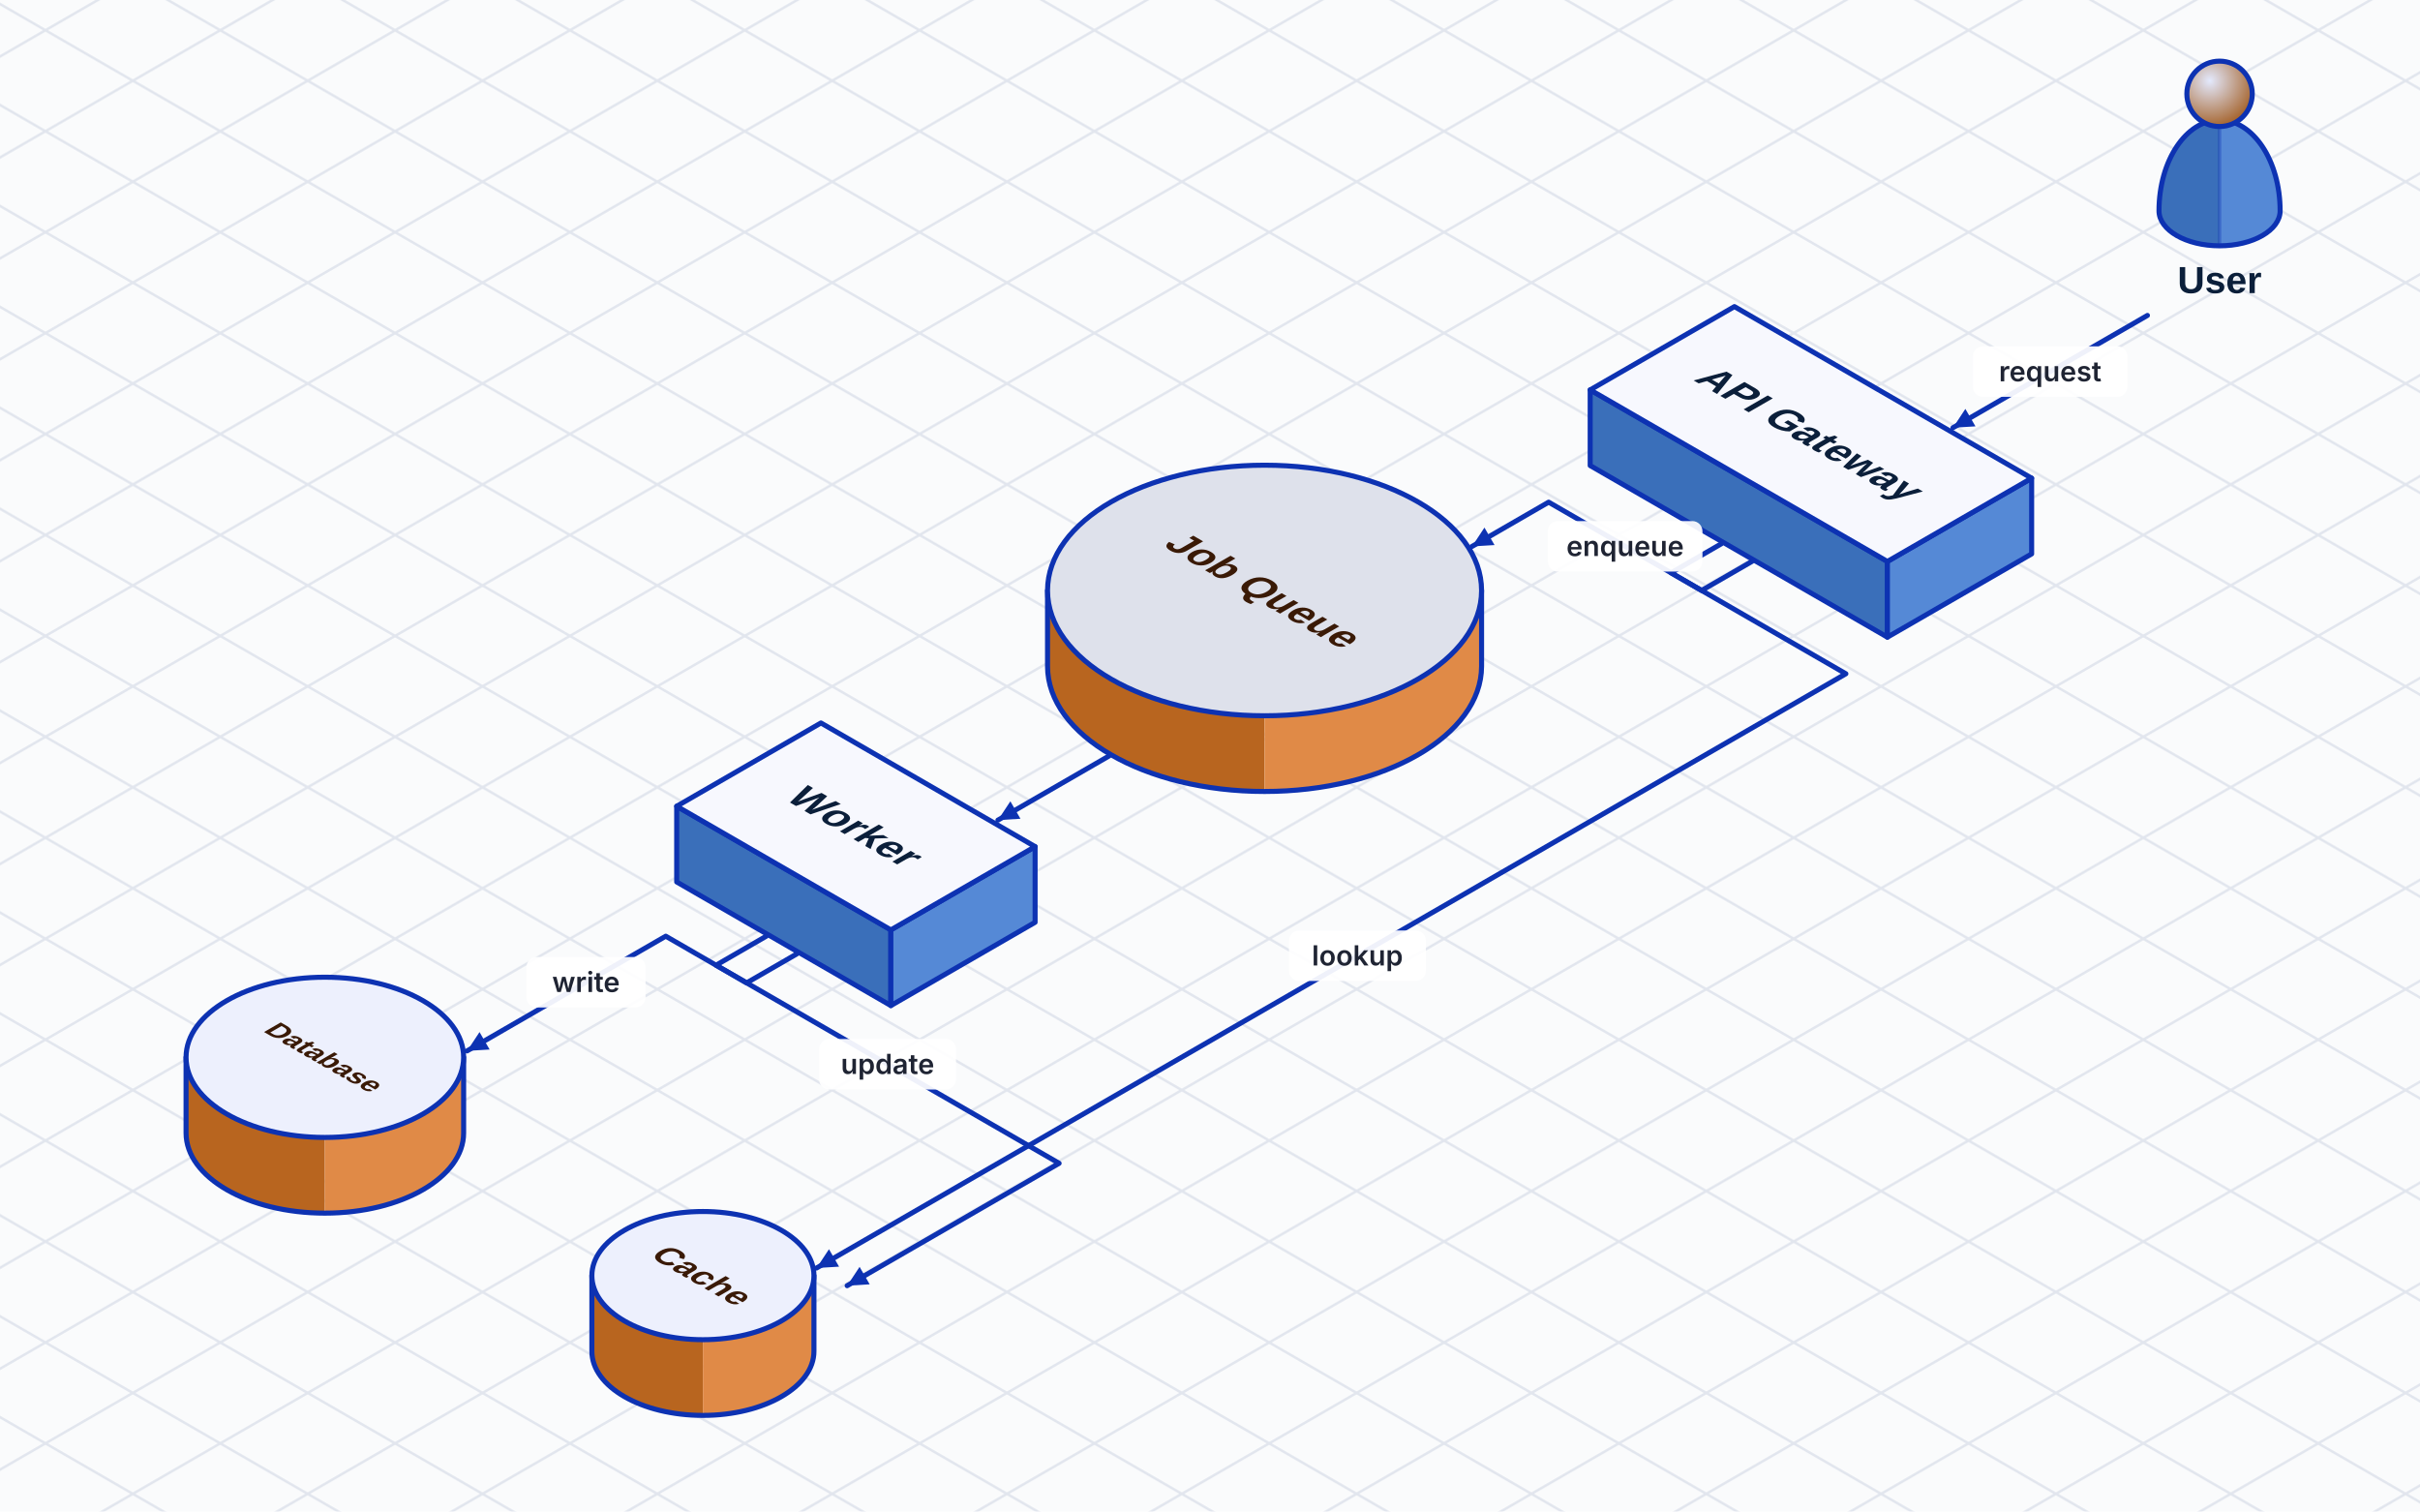
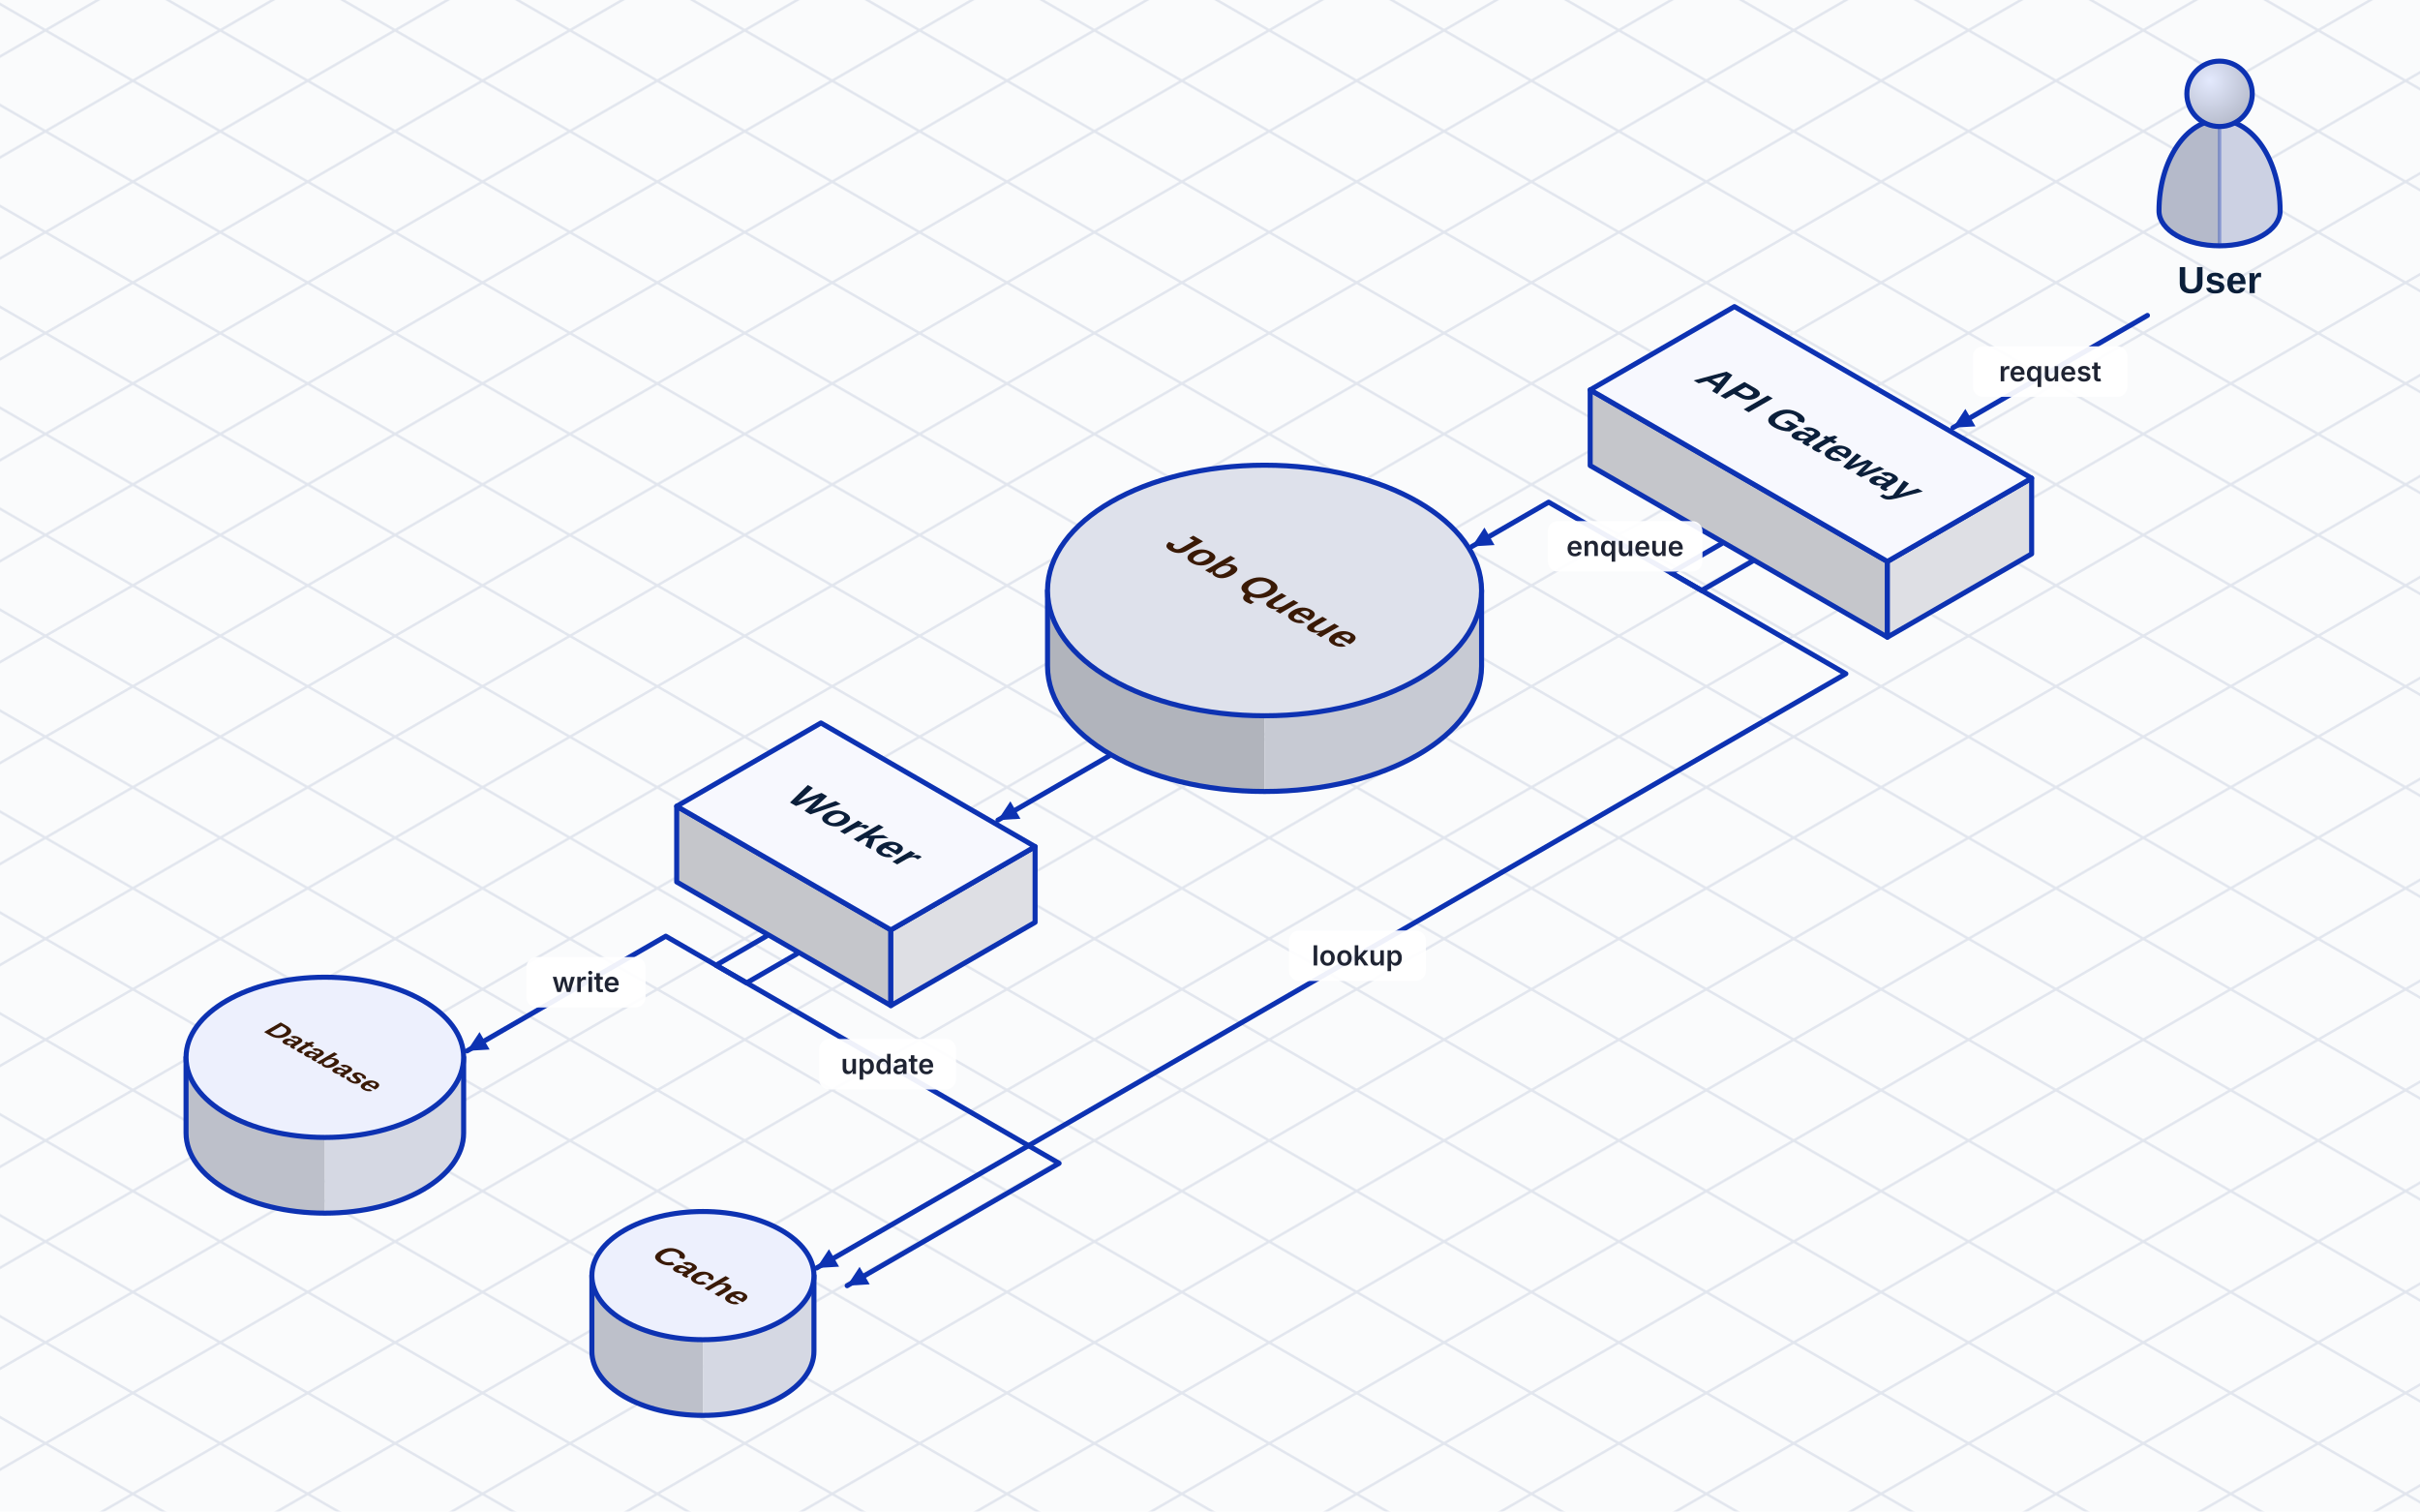
<svg xmlns="http://www.w3.org/2000/svg" viewBox="-18 -32 959 599" width="959" height="599" data-scene-tx="761.0000" data-scene-ty="-15.0000">
  <defs>
    <pattern id="bg-grid" patternUnits="userSpaceOnUse" width="69.28" height="40.00">
      <rect width="69.28" height="40.00" fill="#FAFBFC" />
      <path d="M 34.64,0 L 69.28,20.00 L 34.64,40.00 L 0,20.00 Z" fill="none" stroke="#E2E6EE" stroke-width="1" />
    </pattern>
  </defs>
  <rect data-layer="canvas-bg" x="-18.00" y="-32.00" width="959.00" height="599.00" fill="url(#bg-grid)" />
  <g data-layer="connectors">
    <path data-connector="0" data-from="user" data-to="api" data-route="832.99,93.00,149.000,66.000 728.20,153.50,149.000,187.000" d="M 832.99,93.00 L 755.92,137.50" fill="none" stroke="#0D32B2" stroke-width="2.00" stroke-linecap="round" stroke-linejoin="round" />
    <path data-connector="1" data-from="api" data-to="queue" data-route="677.11,190.00,156.000,253.000 656.32,202.00,156.000,277.000 595.70,167.00,86.000,277.000 532.48,203.50,86.000,350.000 511.70,215.50,86.000,374.000" d="M 676.24,190.50 L 656.32,202.00 L 595.70,167.00 L 565.33,184.54" fill="none" stroke="#0D32B2" stroke-width="2.00" stroke-linecap="round" stroke-linejoin="round" />
    <path data-connector="2" data-from="api" data-to="cache" data-route="664.98,183.00,142.000,253.000 644.20,195.00,142.000,277.000 713.48,235.00,222.000,277.000 326.37,458.50,222.000,724.000 305.58,470.50,222.000,748.000" d="M 664.12,183.50 L 644.20,195.00 L 713.48,235.00 L 326.37,458.50 L 305.58,470.50" fill="none" stroke="#0D32B2" stroke-width="2.00" stroke-linecap="round" stroke-linejoin="round" />
    <path data-connector="3" data-from="queue" data-to="worker" data-route="454.54,248.50,86.000,440.000 349.75,309.00,86.000,561.000" d="M 421.44,267.61 L 377.46,293.00" fill="none" stroke="#0D32B2" stroke-width="2.00" stroke-linecap="round" stroke-linejoin="round" />
    <path data-connector="4" data-from="worker" data-to="db" data-route="298.65,345.50,93.000,627.000 277.87,357.50,93.000,651.000 245.83,339.00,56.000,651.000 182.61,375.50,56.000,724.000 161.82,387.50,56.000,748.000" d="M 297.79,346.00 L 277.87,357.50 L 245.83,339.00 L 182.61,375.50 L 167.11,384.45" fill="none" stroke="#0D32B2" stroke-width="2.00" stroke-linecap="round" stroke-linejoin="round" />
    <path data-connector="5" data-from="worker" data-to="cache" data-route="286.53,338.50,79.000,627.000 265.75,350.50,79.000,651.000 401.71,429.00,236.000,651.000 338.49,465.50,236.000,724.000 317.71,477.50,236.000,748.000" d="M 285.66,339.00 L 265.75,350.50 L 401.71,429.00 L 338.49,465.50 L 317.71,477.50" fill="none" stroke="#0D32B2" stroke-width="2.00" stroke-linecap="round" stroke-linejoin="round" />
  </g>
  <g data-part="0" data-part-id="api" transform="translate(588.16 65.50)">
    <g data-face="wrap">
-       <polygon data-face="left" points="24.00,87.00 24.00,57.00 141.78,125.00 141.78,155.00" fill="#3A6FBA" stroke="#0D32B2" stroke-width="2.00" stroke-linejoin="round" stroke-linecap="round" />
-       <polygon data-face="right" points="198.94,122.00 198.94,92.00 141.78,125.00 141.78,155.00" fill="#5589D6" stroke="#0D32B2" stroke-width="2.00" stroke-linejoin="round" stroke-linecap="round" />
+       <polygon data-face="left" points="24.00,87.00 24.00,57.00 141.78,125.00 141.78,155.00" fill="#C5C6CB" stroke="#0D32B2" stroke-width="2.00" stroke-linejoin="round" stroke-linecap="round" />
+       <polygon data-face="right" points="198.94,122.00 198.94,92.00 141.78,125.00 141.78,155.00" fill="#DEDFE4" stroke="#0D32B2" stroke-width="2.00" stroke-linejoin="round" stroke-linecap="round" />
      <polygon data-face="top" points="81.16,24.00 198.94,92.00 141.78,125.00 24.00,57.00" fill="#F7F8FE" stroke="#0D32B2" stroke-width="2.00" stroke-linejoin="round" stroke-linecap="round" />
      <g data-face="top-content" transform="matrix(0.866 0.5 -0.866 0.5 81.16 24.00)">
        <text x="68.00" y="33.00" dy=".35em" font-family="Helvetica Neue, Arial, sans-serif" font-size="16.00" font-weight="600" fill="#0B1F3A" text-anchor="middle">API Gateway</text>
      </g>
    </g>
  </g>
  <g data-part="1" data-part-id="cache" transform="translate(192.55 424.10)">
    <g data-face="wrap">
-       <path data-face="side-left" d="M 24.00 49.40 L 24.00 79.40 A 44.00 25.40 0 0 0 68.00 104.81 L 68.00 74.81 A 44.00 25.40 0 0 0 24.00 49.40 Z" fill="#B8651F" stroke="none" />
-       <path data-face="side-right" d="M 112.00 49.40 L 112.00 79.40 A 44.00 25.40 0 0 1 68.00 104.81 L 68.00 74.81 A 44.00 25.40 0 0 1 112.00 49.40 Z" fill="#E08A47" stroke="none" />
+       <path data-face="side-left" d="M 24.00 49.40 L 24.00 79.40 A 44.00 25.40 0 0 0 68.00 104.81 L 68.00 74.81 A 44.00 25.40 0 0 0 24.00 49.40 Z" fill="#BDC0CA" stroke="none" />
+       <path data-face="side-right" d="M 112.00 49.40 L 112.00 79.40 A 44.00 25.40 0 0 1 68.00 104.81 L 68.00 74.81 A 44.00 25.40 0 0 1 112.00 49.40 Z" fill="#D5D8E3" stroke="none" />
      <path data-face="outline" d="M 24.00 49.40 L 24.00 79.40 A 44.00 25.40 0 0 0 112.00 79.40 L 112.00 49.40" fill="none" stroke="#0D32B2" stroke-width="2.00" stroke-linejoin="round" stroke-linecap="round" />
      <ellipse data-face="top" cx="68.00" cy="49.40" rx="44.00" ry="25.40" fill="#EDF0FD" stroke="#0D32B2" stroke-width="2.00" />
      <g data-face="top-content" transform="matrix(0.866 0.5 -0.866 0.5 68.00 24.00)">
        <text x="25.40" y="25.40" dy=".35em" font-family="Helvetica Neue, Arial, sans-serif" font-size="13.37" font-weight="600" fill="#3A1A06" text-anchor="middle">Cache</text>
      </g>
    </g>
  </g>
  <g data-part="2" data-part-id="db" transform="translate(31.73 331.25)">
    <g data-face="wrap">
-       <path data-face="side-left" d="M 24.00 55.75 L 24.00 85.75 A 55.00 31.75 0 0 0 79.00 117.51 L 79.00 87.51 A 55.00 31.75 0 0 0 24.00 55.75 Z" fill="#B8651F" stroke="none" />
-       <path data-face="side-right" d="M 134.00 55.75 L 134.00 85.75 A 55.00 31.75 0 0 1 79.00 117.51 L 79.00 87.51 A 55.00 31.75 0 0 1 134.00 55.75 Z" fill="#E08A47" stroke="none" />
+       <path data-face="side-left" d="M 24.00 55.75 L 24.00 85.75 A 55.00 31.75 0 0 0 79.00 117.51 L 79.00 87.51 A 55.00 31.75 0 0 0 24.00 55.75 Z" fill="#BDC0CA" stroke="none" />
+       <path data-face="side-right" d="M 134.00 55.75 L 134.00 85.75 A 55.00 31.75 0 0 1 79.00 117.51 L 79.00 87.51 A 55.00 31.75 0 0 1 134.00 55.75 Z" fill="#D5D8E3" stroke="none" />
      <path data-face="outline" d="M 24.00 55.75 L 24.00 85.75 A 55.00 31.75 0 0 0 134.00 85.75 L 134.00 55.75" fill="none" stroke="#0D32B2" stroke-width="2.00" stroke-linejoin="round" stroke-linecap="round" />
      <ellipse data-face="top" cx="79.00" cy="55.75" rx="55.00" ry="31.75" fill="#EDF0FD" stroke="#0D32B2" stroke-width="2.00" />
      <g data-face="top-content" transform="matrix(0.866 0.5 -0.866 0.5 79.00 24.00)">
        <text x="31.75" y="31.75" dy=".35em" font-family="Helvetica Neue, Arial, sans-serif" font-size="11.09" font-weight="600" fill="#3A1A06" text-anchor="middle">Database</text>
      </g>
    </g>
  </g>
  <g data-part="3" data-part-id="queue" transform="translate(373.12 128.35)">
    <g data-face="wrap">
-       <path data-face="side-left" d="M 24.00 73.65 L 24.00 103.65 A 86.00 49.65 0 0 0 110.00 153.30 L 110.00 123.30 A 86.00 49.65 0 0 0 24.00 73.65 Z" fill="#B8651F" stroke="none" />
-       <path data-face="side-right" d="M 196.00 73.65 L 196.00 103.65 A 86.00 49.65 0 0 1 110.00 153.30 L 110.00 123.30 A 86.00 49.65 0 0 1 196.00 73.65 Z" fill="#E08A47" stroke="none" />
+       <path data-face="side-left" d="M 24.00 73.65 L 24.00 103.65 A 86.00 49.65 0 0 0 110.00 153.30 L 110.00 123.30 A 86.00 49.65 0 0 0 24.00 73.65 Z" fill="#B1B4BC" stroke="none" />
+       <path data-face="side-right" d="M 196.00 73.65 L 196.00 103.65 A 86.00 49.65 0 0 1 110.00 153.30 L 110.00 123.30 A 86.00 49.65 0 0 1 196.00 73.65 Z" fill="#C7CAD3" stroke="none" />
      <path data-face="outline" d="M 24.00 73.65 L 24.00 103.65 A 86.00 49.65 0 0 0 196.00 103.65 L 196.00 73.65" fill="none" stroke="#0D32B2" stroke-width="2.00" stroke-linejoin="round" stroke-linecap="round" />
      <ellipse data-face="top" cx="110.00" cy="73.65" rx="86.00" ry="49.65" fill="#DEE1EB" stroke="#0D32B2" stroke-width="2.00" />
      <g data-face="top-content" transform="matrix(0.866 0.5 -0.866 0.5 110.00 24.00)">
        <text x="49.65" y="49.65" dy=".35em" font-family="Helvetica Neue, Arial, sans-serif" font-size="16.00" font-weight="600" fill="#3A1A06" text-anchor="middle">Job Queue</text>
      </g>
    </g>
  </g>
  <g data-part="4" data-part-id="user" transform="translate(813.57 -31.78)">
    <g data-face="wrap">
      <defs>
        <radialGradient id="p4-person-head-grad" cx="35%" cy="30%" r="75%">
          <stop offset="0%" stop-color="#E3E9FD" />
-           <stop offset="100%" stop-color="#A35F25" />
+           <stop offset="100%" stop-color="#B5BACA" />
        </radialGradient>
      </defs>
-       <path data-face="body-left" d="M 48.00 47.33 A 24.00 36.00 0 0 0 24.00 83.33 A 24.00 13.86 0 0 0 48.00 97.18 Z" fill="#3A6FBA" stroke="none" />
-       <path data-face="body-right" d="M 48.00 47.33 A 24.00 36.00 0 0 1 72.00 83.33 A 24.00 13.86 0 0 1 48.00 97.18 Z" fill="#5589D6" stroke="none" />
+       <path data-face="body-left" d="M 48.00 47.33 A 24.00 36.00 0 0 0 24.00 83.33 A 24.00 13.86 0 0 0 48.00 97.18 Z" fill="#B5BACA" stroke="none" />
+       <path data-face="body-right" d="M 48.00 47.33 A 24.00 36.00 0 0 1 72.00 83.33 A 24.00 13.86 0 0 1 48.00 97.18 Z" fill="#CCD1E3" stroke="none" />
      <line data-face="body-ridge" x1="48.00" y1="47.33" x2="48.00" y2="97.18" stroke="#0D32B2" stroke-width="1.40" stroke-linecap="round" opacity="0.35" />
      <path data-face="body-outline" d="M 48.00 47.33 A 24.00 36.00 0 0 1 72.00 83.33 A 24.00 13.86 0 0 1 24.00 83.33 A 24.00 36.00 0 0 1 48.00 47.33 Z" fill="none" stroke="#0D32B2" stroke-width="2.00" stroke-linejoin="round" stroke-linecap="round" />
      <circle data-face="head" cx="48.00" cy="36.96" r="12.96" fill="url(#p4-person-head-grad)" stroke="#0D32B2" stroke-width="2.00" />
      <text data-face="label" x="48.00" y="115.93" font-family="Helvetica Neue, Arial, sans-serif" font-size="15.00" font-weight="600" fill="#0B1F3A" text-anchor="middle">User</text>
    </g>
  </g>
  <g data-part="5" data-part-id="worker" transform="translate(226.16 230.50)">
    <g data-face="wrap">
-       <polygon data-face="left" points="24.00,87.00 24.00,57.00 108.87,106.00 108.87,136.00" fill="#3A6FBA" stroke="#0D32B2" stroke-width="2.00" stroke-linejoin="round" stroke-linecap="round" />
-       <polygon data-face="right" points="166.03,103.00 166.03,73.00 108.87,106.00 108.87,136.00" fill="#5589D6" stroke="#0D32B2" stroke-width="2.00" stroke-linejoin="round" stroke-linecap="round" />
+       <polygon data-face="left" points="24.00,87.00 24.00,57.00 108.87,106.00 108.87,136.00" fill="#C5C6CB" stroke="#0D32B2" stroke-width="2.00" stroke-linejoin="round" stroke-linecap="round" />
+       <polygon data-face="right" points="166.03,103.00 166.03,73.00 108.87,106.00 108.87,136.00" fill="#DEDFE4" stroke="#0D32B2" stroke-width="2.00" stroke-linejoin="round" stroke-linecap="round" />
      <polygon data-face="top" points="81.16,24.00 166.03,73.00 108.87,106.00 24.00,57.00" fill="#F7F8FE" stroke="#0D32B2" stroke-width="2.00" stroke-linejoin="round" stroke-linecap="round" />
      <g data-face="top-content" transform="matrix(0.866 0.5 -0.866 0.5 81.16 24.00)">
        <text x="49.00" y="33.00" dy=".35em" font-family="Helvetica Neue, Arial, sans-serif" font-size="16.00" font-weight="600" fill="#0B1F3A" text-anchor="middle">Worker</text>
      </g>
    </g>
  </g>
  <g data-layer="connector-overlay">
    <polygon points="755.92,137.50 760.84,130.04 764.84,136.96" fill="#0D32B2" />
    <rect x="763.81" y="105.25" width="61.28" height="20" rx="4" ry="4" fill="#FFFFFFEE" />
    <text x="794.45" y="115.25" dy=".35em" font-family="Inter, sans-serif" font-size="11.0" font-weight="600" fill="#1F2433" text-anchor="middle">request</text>
    <polygon points="565.33,184.54 570.26,177.07 574.26,184.00" fill="#0D32B2" />
    <rect x="595.37" y="174.50" width="61.28" height="20" rx="4" ry="4" fill="#FFFFFFEE" />
    <text x="626.01" y="184.50" dy=".35em" font-family="Inter, sans-serif" font-size="11.0" font-weight="600" fill="#1F2433" text-anchor="middle">enqueue</text>
    <polygon points="305.58,470.50 310.51,463.04 314.51,469.96" fill="#0D32B2" />
    <rect x="492.80" y="336.75" width="54.24" height="20" rx="4" ry="4" fill="#FFFFFFEE" />
    <text x="519.92" y="346.75" dy=".35em" font-family="Inter, sans-serif" font-size="11.0" font-weight="600" fill="#1F2433" text-anchor="middle">lookup</text>
    <polygon points="377.46,293.00 382.39,285.54 386.39,292.46" fill="#0D32B2" />
    <polygon points="167.11,384.45 172.03,376.99 176.03,383.91" fill="#0D32B2" />
    <rect x="190.62" y="347.25" width="47.20" height="20" rx="4" ry="4" fill="#FFFFFFEE" />
    <text x="214.22" y="357.25" dy=".35em" font-family="Inter, sans-serif" font-size="11.0" font-weight="600" fill="#1F2433" text-anchor="middle">write</text>
    <polygon points="317.71,477.50 322.64,470.04 326.64,476.96" fill="#0D32B2" />
    <rect x="306.61" y="379.75" width="54.24" height="20" rx="4" ry="4" fill="#FFFFFFEE" />
    <text x="333.73" y="389.75" dy=".35em" font-family="Inter, sans-serif" font-size="11.0" font-weight="600" fill="#1F2433" text-anchor="middle">update</text>
  </g>
</svg>
